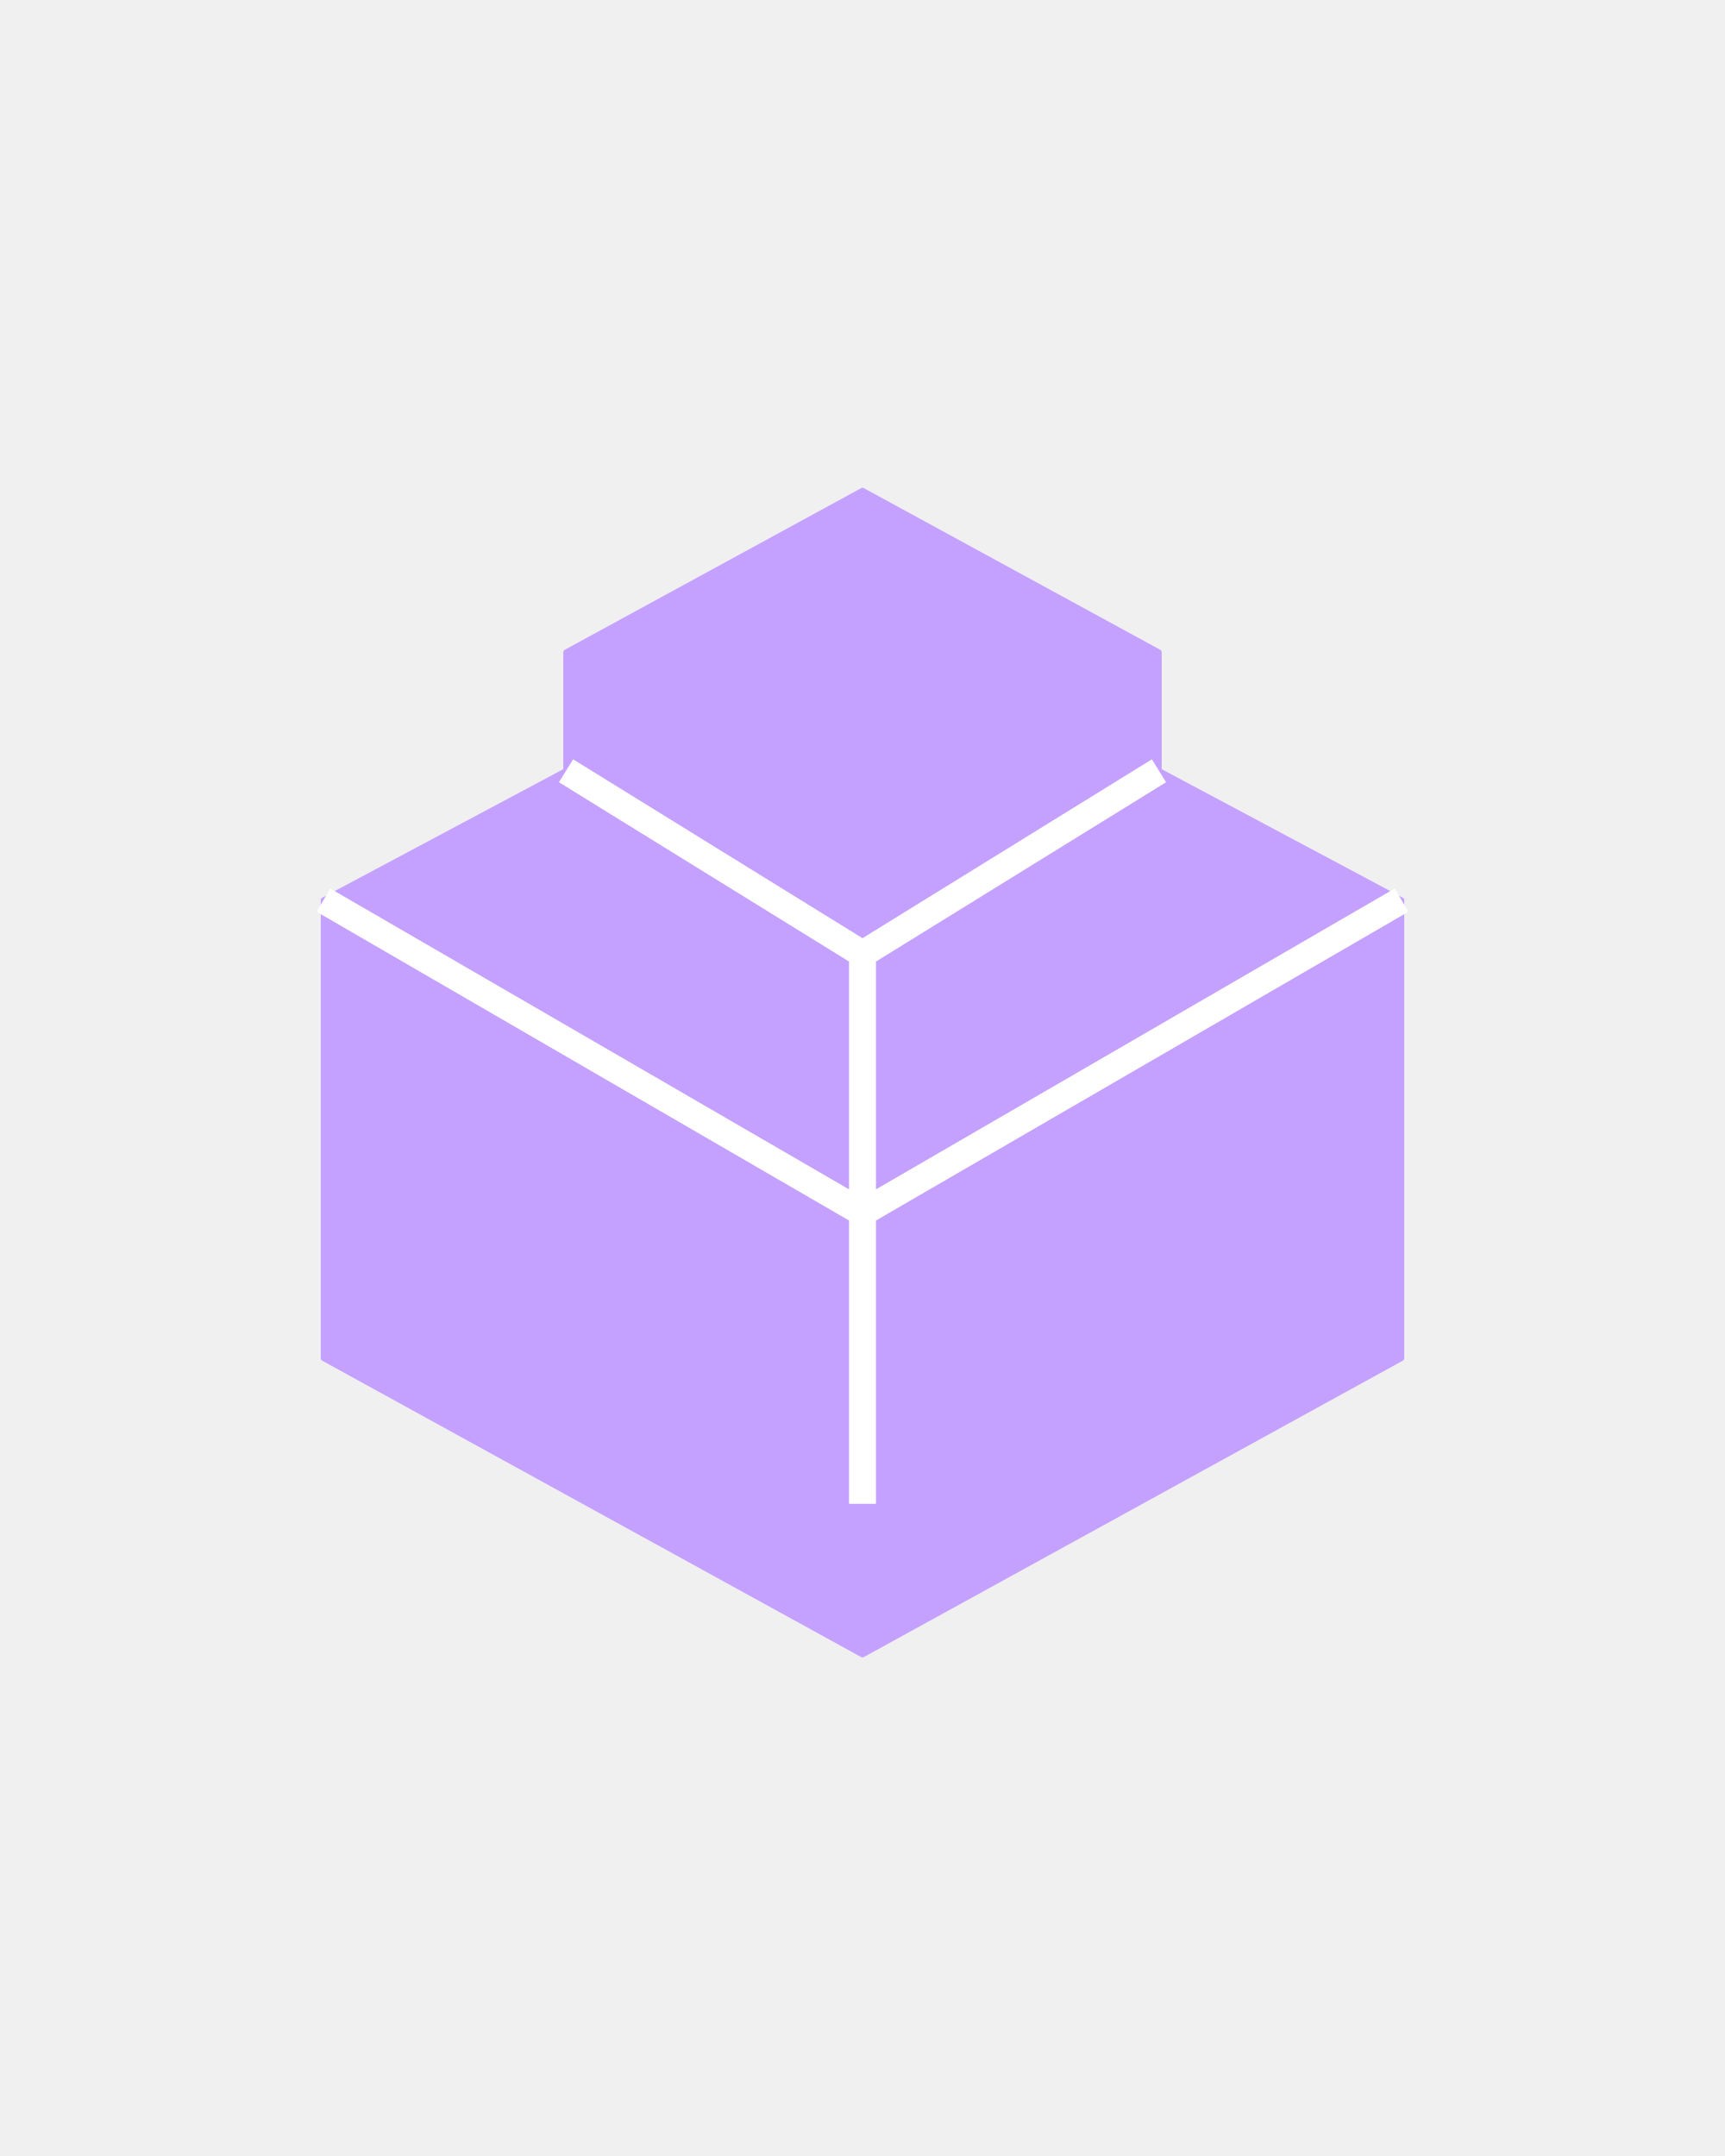
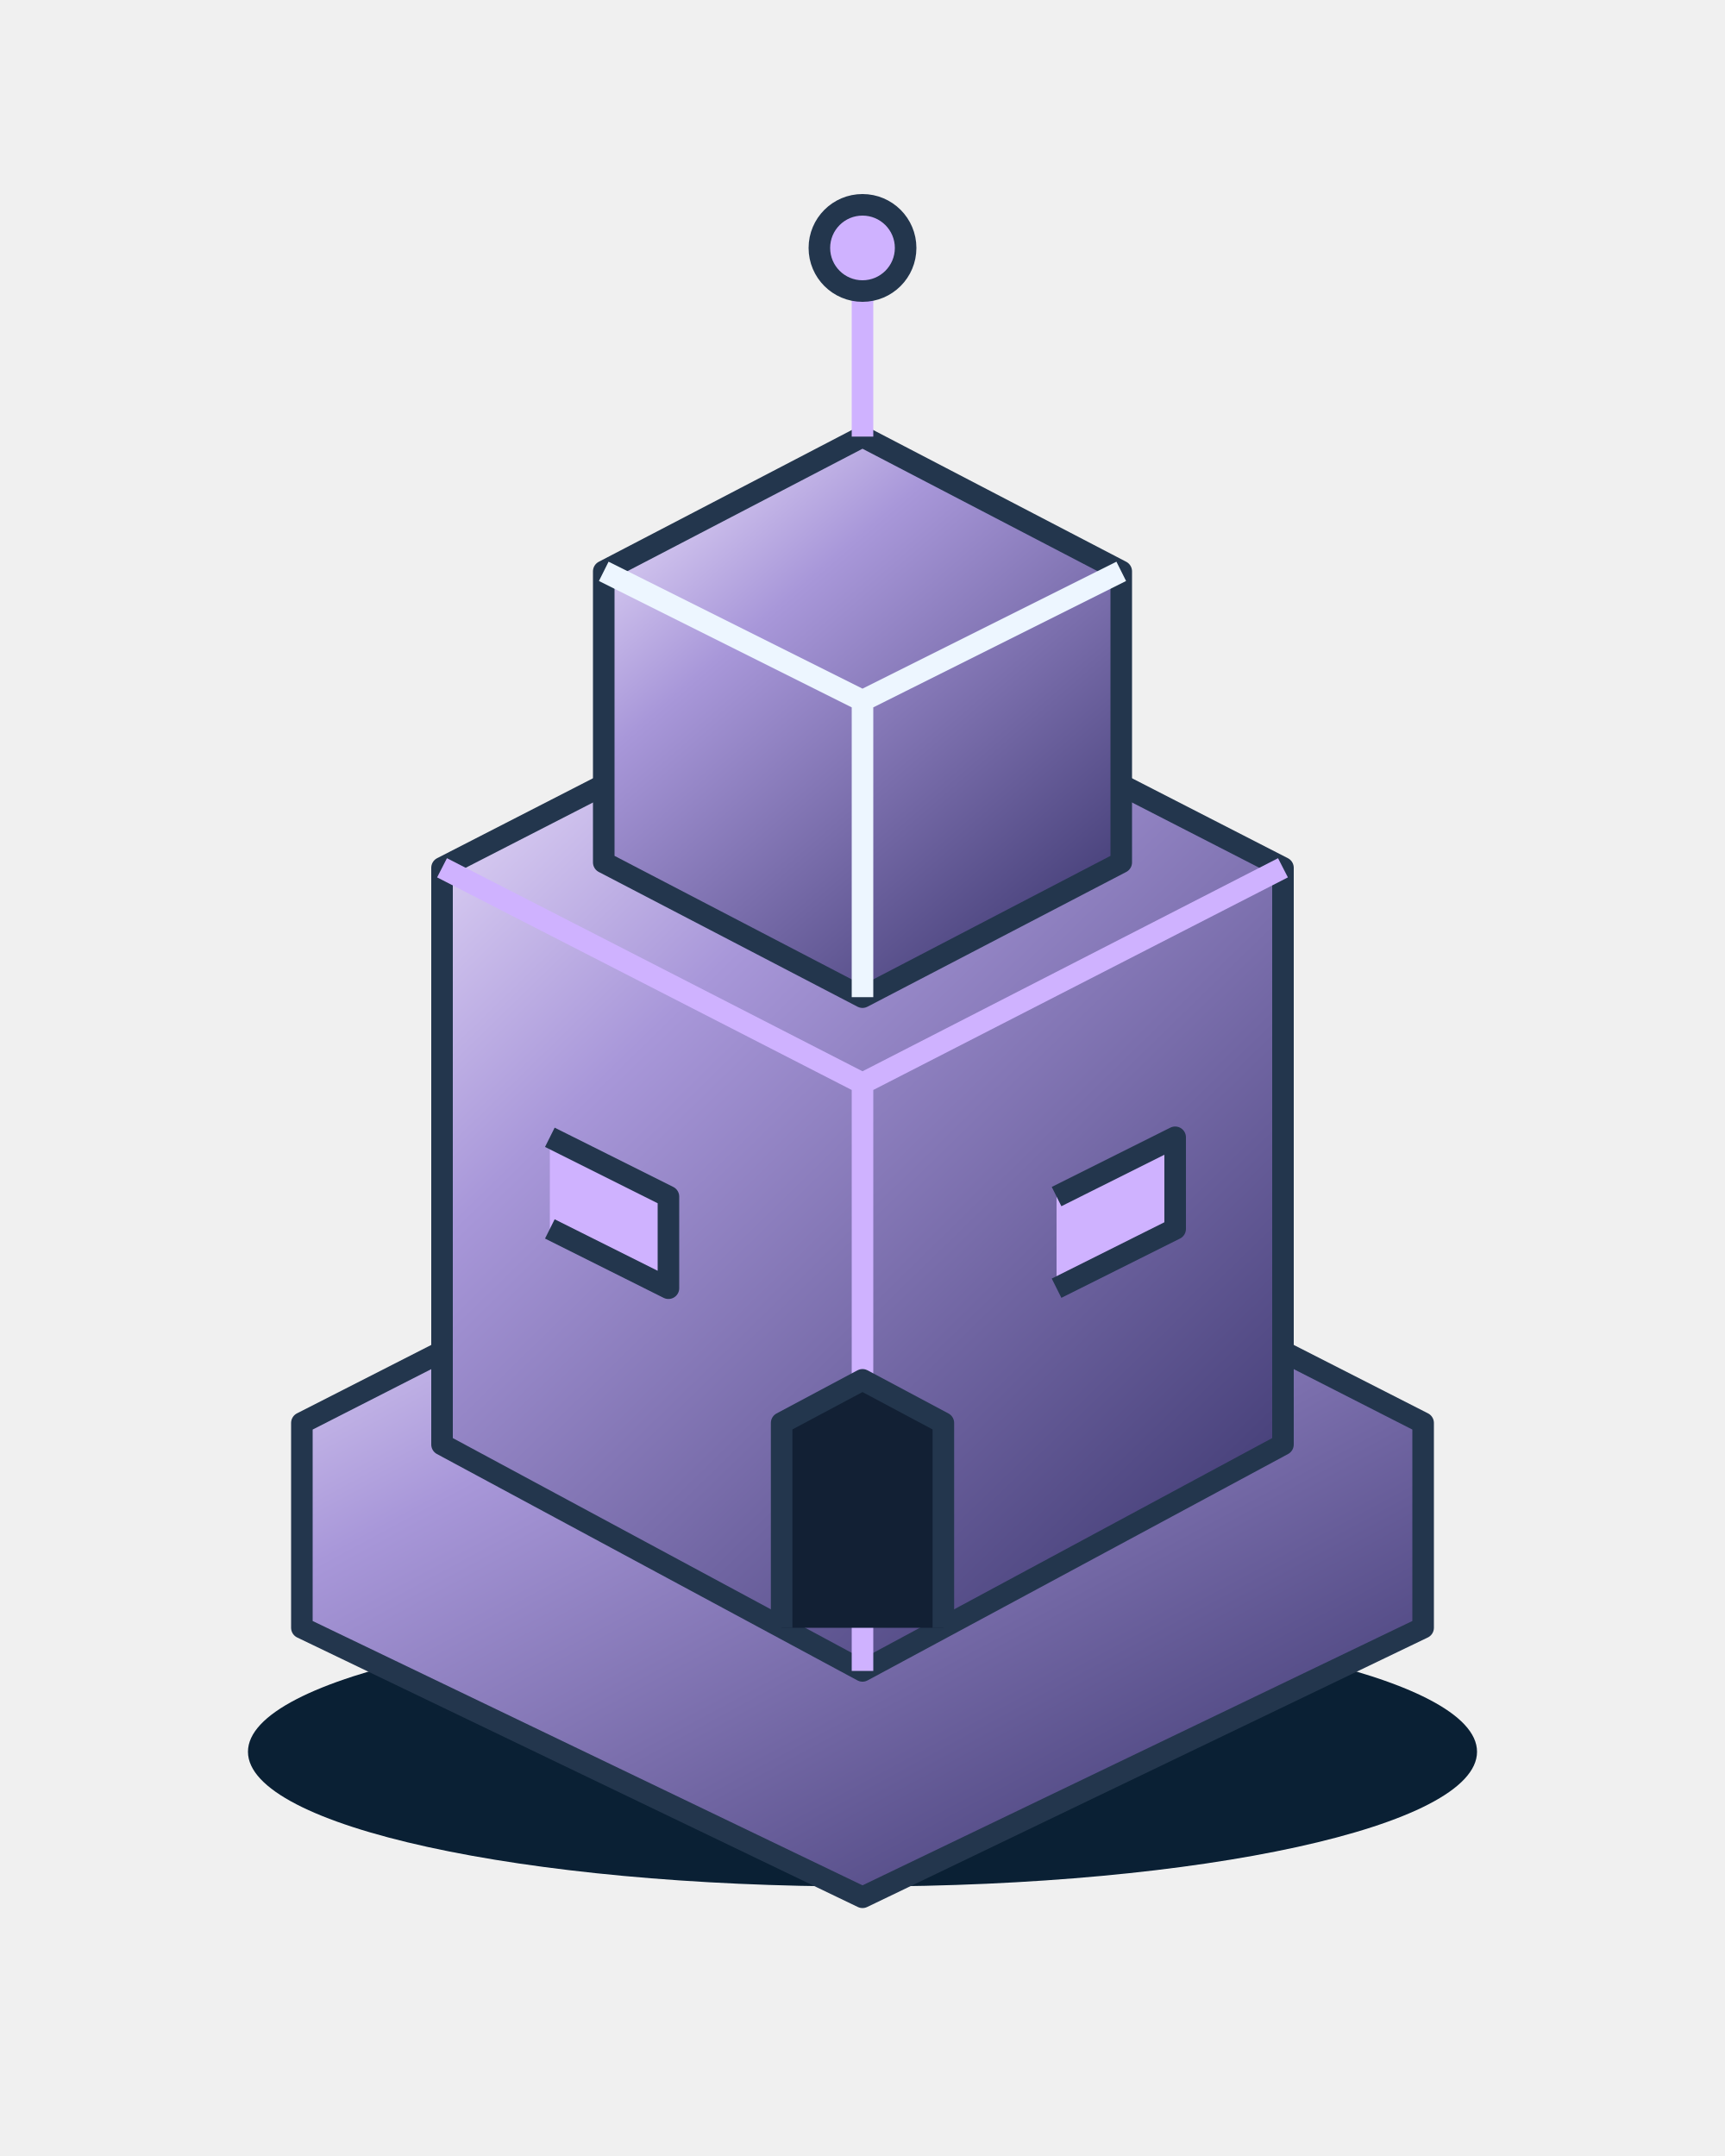
- <svg xmlns="http://www.w3.org/2000/svg" viewBox="0 0 320 400" role="img" aria-label="Ion Citadel">
-   <g fill="#c4a0ff" stroke="#c4a0ff" stroke-linejoin="round">
-     <path d="M60 252 V167 L105 143 V121 L160 91 L215 121 V143 L260 167 V252 L160 307Z" />
-     <path d="M105 143 L160 177 L215 143 M160 177 V279 M60 167 L160 225 L260 167" fill="none" stroke="#fff" stroke-width="5" />
+ <svg xmlns="http://www.w3.org/2000/svg" viewBox="0 0 320 400" role="img" aria-label="Ion citadel preview">
+   <defs>
+     <linearGradient id="metal" x2=".8" y2="1">
+       <stop stop-color="#f2e8ff" />
+       <stop offset=".35" stop-color="#a897d9" />
+       <stop offset="1" stop-color="#423c75" />
+     </linearGradient>
+     <linearGradient id="armor" x2=".8" y2="1">
+       <stop stop-color="#718ca1" />
+       <stop offset=".5" stop-color="#314c66" />
+       <stop offset="1" stop-color="#17283e" />
+     </linearGradient>
+     <radialGradient id="glow">
+       <stop stop-color="#a5ffef" />
+       <stop offset="1" stop-color="#3aabb5" stop-opacity="0" />
+     </radialGradient>
+   </defs>
+   <ellipse cx="160" cy="325" rx="114" ry="25" fill="#0a2034" />
+   <g stroke="#23364d" stroke-width="4" stroke-linejoin="round">
+     <path d="M56 264 L160 211 L264 264 L264 302 L160 352 L56 302Z" fill="url(#metal)" />
+     <path d="M82 161 L160 121 L238 161 L238 268 L160 310 L82 268Z" fill="url(#metal)" />
+     <path d="M82 161 L160 201 L238 161 M160 201 V310" fill="none" stroke="#cfb2ff" />
+     <path d="M112 106 L160 81 L208 106 L208 160 L160 185 L112 160Z" fill="url(#metal)" />
+     <path d="M112 106 L160 130 L208 106 M160 130 V185" fill="none" stroke="#edf6ff" />
+     <path d="M160 81 V51" stroke="#cfb2ff" />
+     <circle cx="160" cy="46" r="8" fill="#cfb2ff" />
+     <path d="M102 211 L124 222 V239 L102 228 M196 222 L218 211 V228 L196 239" fill="#cfb2ff" />
+     <path d="M145 302 V264 L160 256 L175 264 V302" fill="#122034" />
  </g>
</svg>
